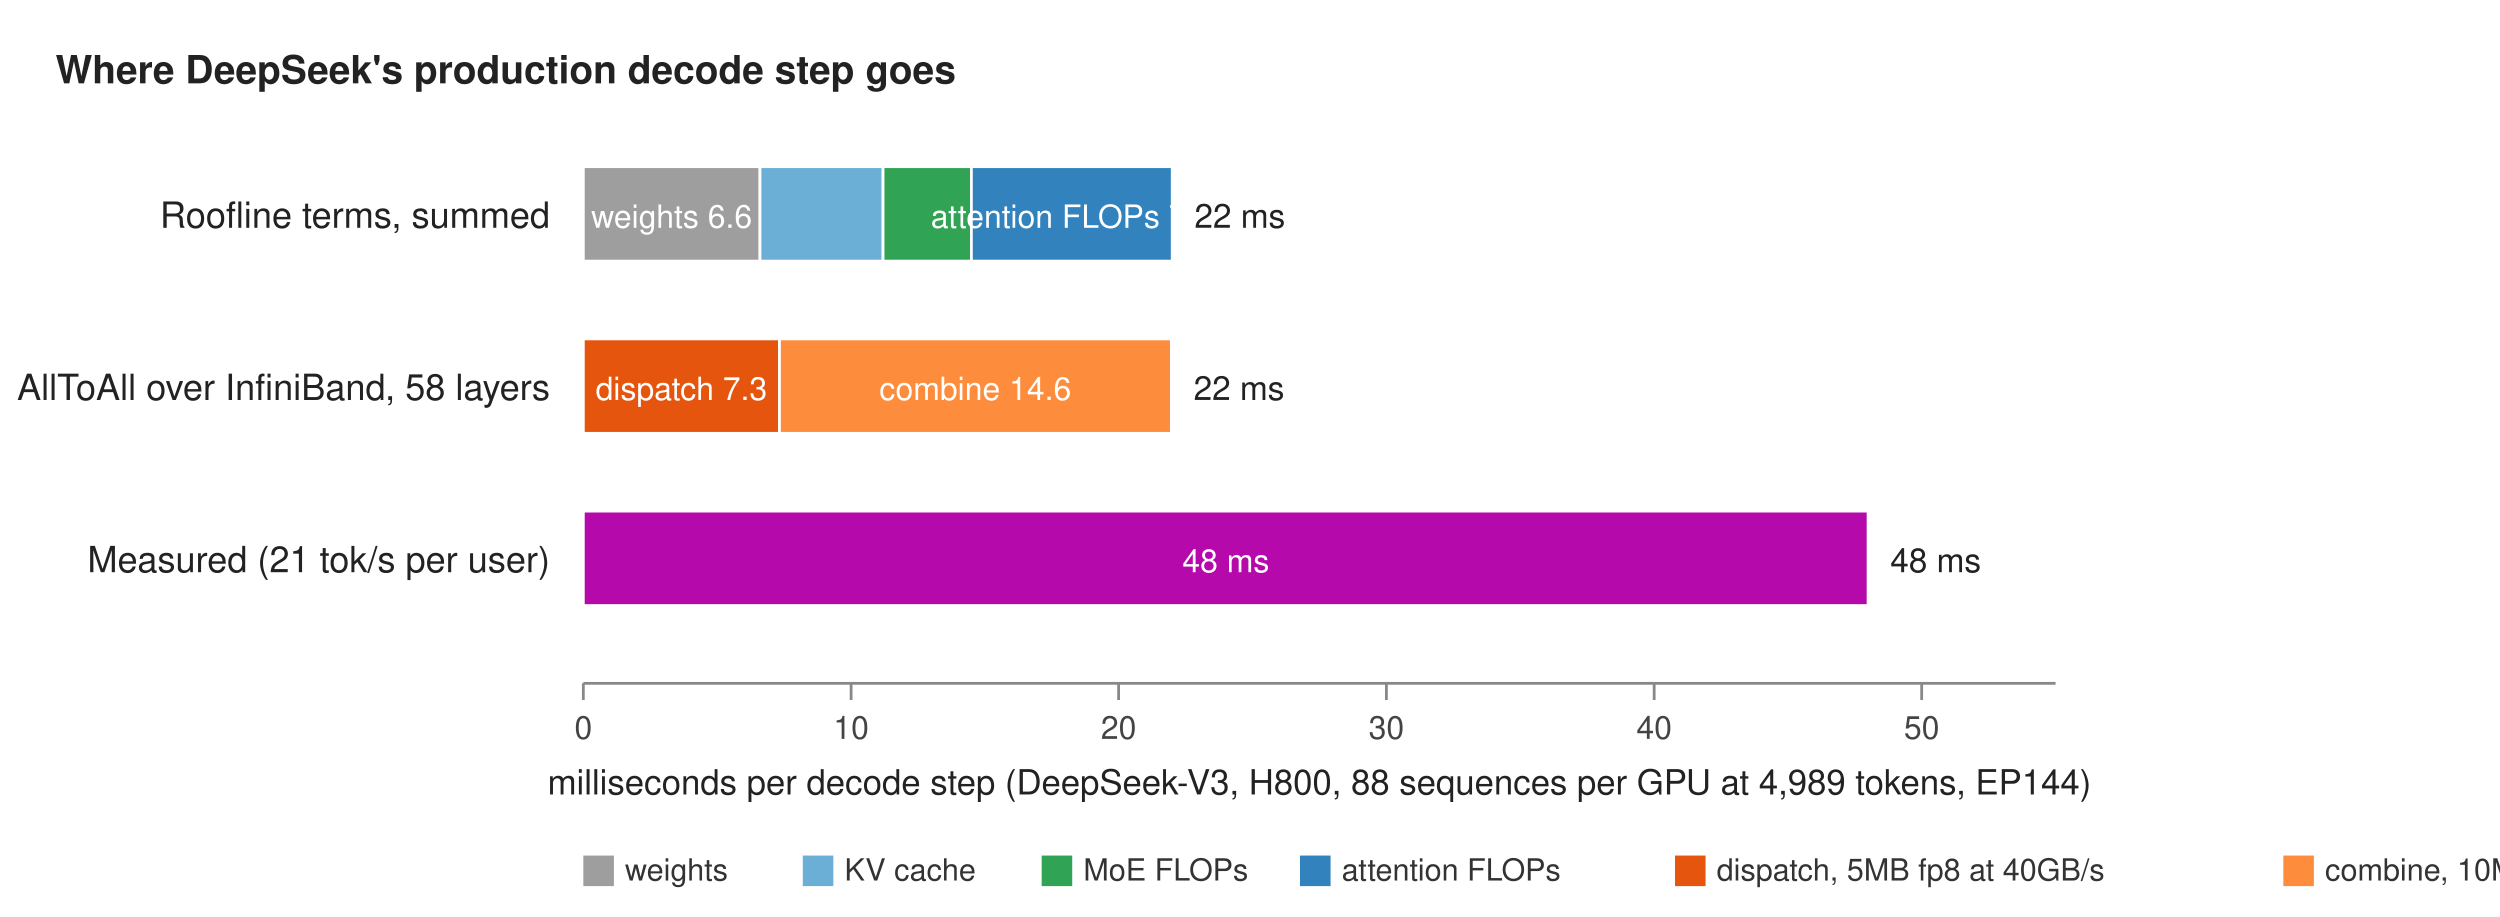
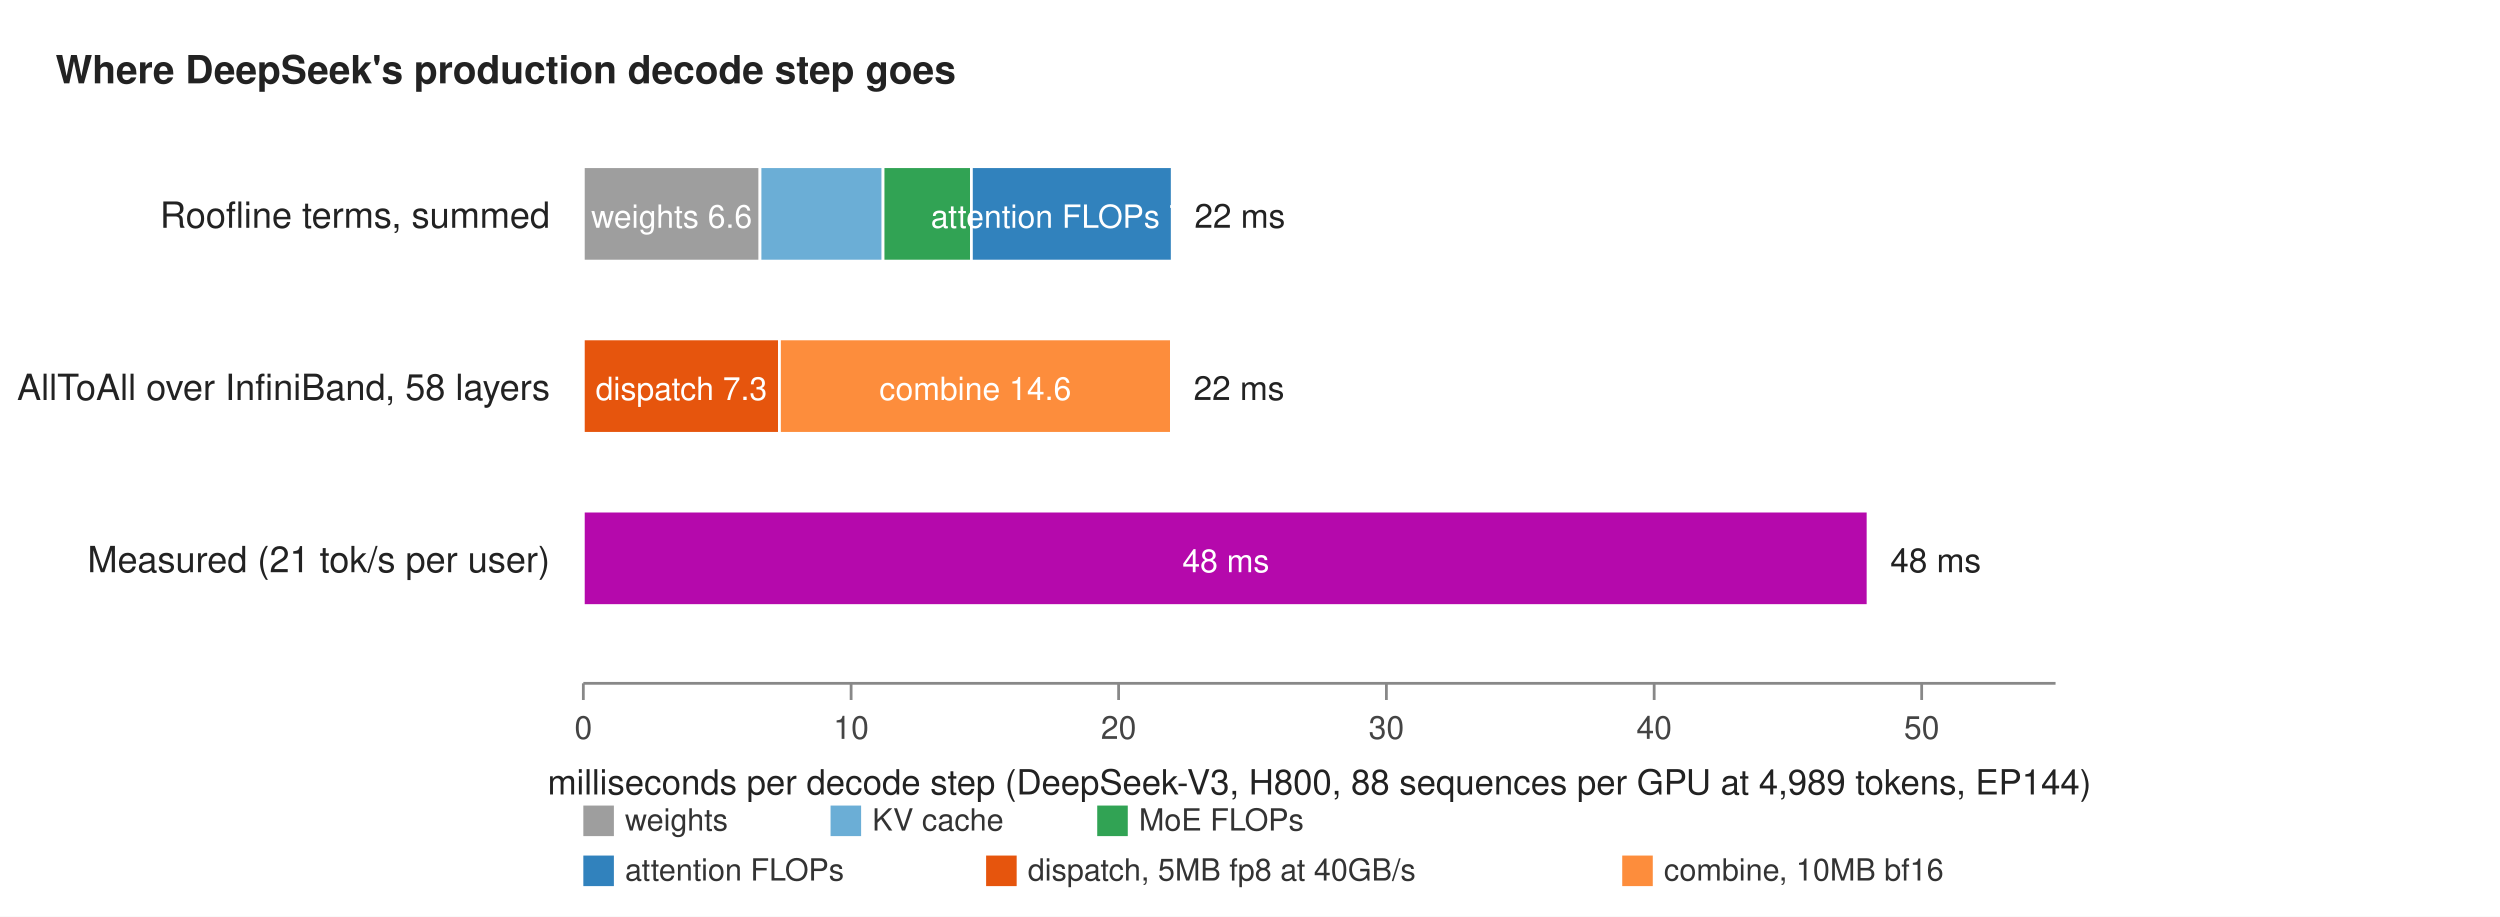
<svg xmlns="http://www.w3.org/2000/svg" viewBox="0 0 900 330" width="900" height="330">
  <rect width="100%" height="100%" fill="white" />
  <text x="198" y="82" text-anchor="end" font-size="13" fill="#222" font-family="Helvetica, Arial, sans-serif">Roofline terms, summed</text>
  <rect x="210.0" y="60" width="63.6" height="34" fill="#9e9e9e" stroke="white" stroke-width="1" />
  <text x="241.8" y="82" text-anchor="middle" font-size="11.5" fill="white" font-family="Helvetica, Arial, sans-serif">weights 6.6</text>
  <rect x="273.6" y="60" width="44.3" height="34" fill="#6baed6" stroke="white" stroke-width="1" />
  <rect x="317.9" y="60" width="31.8" height="34" fill="#31a354" stroke="white" stroke-width="1" />
  <rect x="349.7" y="60" width="72.3" height="34" fill="#3182bd" stroke="white" stroke-width="1" />
  <text x="385.9" y="82" text-anchor="middle" font-size="11.5" fill="white" font-family="Helvetica, Arial, sans-serif">attention FLOPs 7.5</text>
  <text x="430.0" y="82" font-size="12" fill="#222" font-family="Helvetica, Arial, sans-serif">22 ms</text>
  <text x="198" y="144" text-anchor="end" font-size="13" fill="#222" font-family="Helvetica, Arial, sans-serif">AllToAll over InfiniBand, 58 layers</text>
  <rect x="210.0" y="122" width="70.6" height="34" fill="#e6550d" stroke="white" stroke-width="1" />
  <text x="245.3" y="144" text-anchor="middle" font-size="11.5" fill="white" font-family="Helvetica, Arial, sans-serif">dispatch 7.3</text>
  <rect x="280.6" y="122" width="141.1" height="34" fill="#fd8d3c" stroke="white" stroke-width="1" />
  <text x="351.1" y="144" text-anchor="middle" font-size="11.5" fill="white" font-family="Helvetica, Arial, sans-serif">combine 14.6</text>
  <text x="429.7" y="144" font-size="12" fill="#222" font-family="Helvetica, Arial, sans-serif">22 ms</text>
  <text x="198" y="206" text-anchor="end" font-size="13" fill="#222" font-family="Helvetica, Arial, sans-serif">Measured (21 tok/s per user)</text>
  <rect x="210.0" y="184" width="462.5" height="34" fill="#b509ac" stroke="white" stroke-width="1" />
  <text x="441.3" y="206" text-anchor="middle" font-size="11.5" fill="white" font-family="Helvetica, Arial, sans-serif">48 ms</text>
  <text x="680.5" y="206" font-size="12" fill="#222" font-family="Helvetica, Arial, sans-serif">48 ms</text>
  <line x1="210.0" y1="246" x2="210.0" y2="252" stroke="#888" />
  <text x="210.0" y="266" text-anchor="middle" font-size="11.5" fill="#444" font-family="Helvetica, Arial, sans-serif">0</text>
  <line x1="306.4" y1="246" x2="306.4" y2="252" stroke="#888" />
  <text x="306.4" y="266" text-anchor="middle" font-size="11.5" fill="#444" font-family="Helvetica, Arial, sans-serif">10</text>
  <line x1="402.7" y1="246" x2="402.7" y2="252" stroke="#888" />
  <text x="402.7" y="266" text-anchor="middle" font-size="11.5" fill="#444" font-family="Helvetica, Arial, sans-serif">20</text>
  <line x1="499.1" y1="246" x2="499.1" y2="252" stroke="#888" />
  <text x="499.1" y="266" text-anchor="middle" font-size="11.5" fill="#444" font-family="Helvetica, Arial, sans-serif">30</text>
  <line x1="595.5" y1="246" x2="595.5" y2="252" stroke="#888" />
  <text x="595.5" y="266" text-anchor="middle" font-size="11.5" fill="#444" font-family="Helvetica, Arial, sans-serif">40</text>
  <line x1="691.8" y1="246" x2="691.8" y2="252" stroke="#888" />
  <text x="691.8" y="266" text-anchor="middle" font-size="11.5" fill="#444" font-family="Helvetica, Arial, sans-serif">50</text>
  <line x1="210" y1="246" x2="740" y2="246" stroke="#888" />
  <text x="475.0" y="286" text-anchor="middle" font-size="12.5" fill="#222" font-family="Helvetica, Arial, sans-serif">milliseconds per decode step (DeepSeek-V3, H800, 88 sequences per GPU at 4,989 tokens, EP144)</text>
  <text x="20" y="30" font-size="14" font-weight="bold" fill="#222" font-family="Helvetica, Arial, sans-serif">Where DeepSeek's production decode step goes</text>
-   <rect x="210" y="308" width="11" height="11" fill="#9e9e9e" />
-   <text x="225" y="317" font-size="11" fill="#333" font-family="Helvetica, Arial, sans-serif">weights</text>
-   <rect x="289" y="308" width="11" height="11" fill="#6baed6" />
-   <text x="304" y="317" font-size="11" fill="#333" font-family="Helvetica, Arial, sans-serif">KV cache</text>
-   <rect x="375" y="308" width="11" height="11" fill="#31a354" />
-   <text x="390" y="317" font-size="11" fill="#333" font-family="Helvetica, Arial, sans-serif">MoE FLOPs</text>
-   <rect x="468" y="308" width="11" height="11" fill="#3182bd" />
-   <text x="483" y="317" font-size="11" fill="#333" font-family="Helvetica, Arial, sans-serif">attention FLOPs</text>
-   <rect x="603" y="308" width="11" height="11" fill="#e6550d" />
-   <text x="618" y="317" font-size="11" fill="#333" font-family="Helvetica, Arial, sans-serif">dispatch, 5MB fp8 at 40GB/s</text>
-   <rect x="822" y="308" width="11" height="11" fill="#fd8d3c" />
-   <text x="837" y="317" font-size="11" fill="#333" font-family="Helvetica, Arial, sans-serif">combine, 10MB bf16</text>
+   <rect x="210" y="290" width="11" height="11" fill="#9e9e9e" />
+   <text x="225" y="299" font-size="11" fill="#333" font-family="Helvetica, Arial, sans-serif">weights</text>
+   <rect x="299" y="290" width="11" height="11" fill="#6baed6" />
+   <text x="314" y="299" font-size="11" fill="#333" font-family="Helvetica, Arial, sans-serif">KV cache</text>
+   <rect x="395" y="290" width="11" height="11" fill="#31a354" />
+   <text x="410" y="299" font-size="11" fill="#333" font-family="Helvetica, Arial, sans-serif">MoE FLOPs</text>
+   <rect x="210" y="308" width="11" height="11" fill="#3182bd" />
+   <text x="225" y="317" font-size="11" fill="#333" font-family="Helvetica, Arial, sans-serif">attention FLOPs</text>
+   <rect x="355" y="308" width="11" height="11" fill="#e6550d" />
+   <text x="370" y="317" font-size="11" fill="#333" font-family="Helvetica, Arial, sans-serif">dispatch, 5MB fp8 at 40GB/s</text>
+   <rect x="584" y="308" width="11" height="11" fill="#fd8d3c" />
+   <text x="599" y="317" font-size="11" fill="#333" font-family="Helvetica, Arial, sans-serif">combine, 10MB bf16</text>
</svg>
